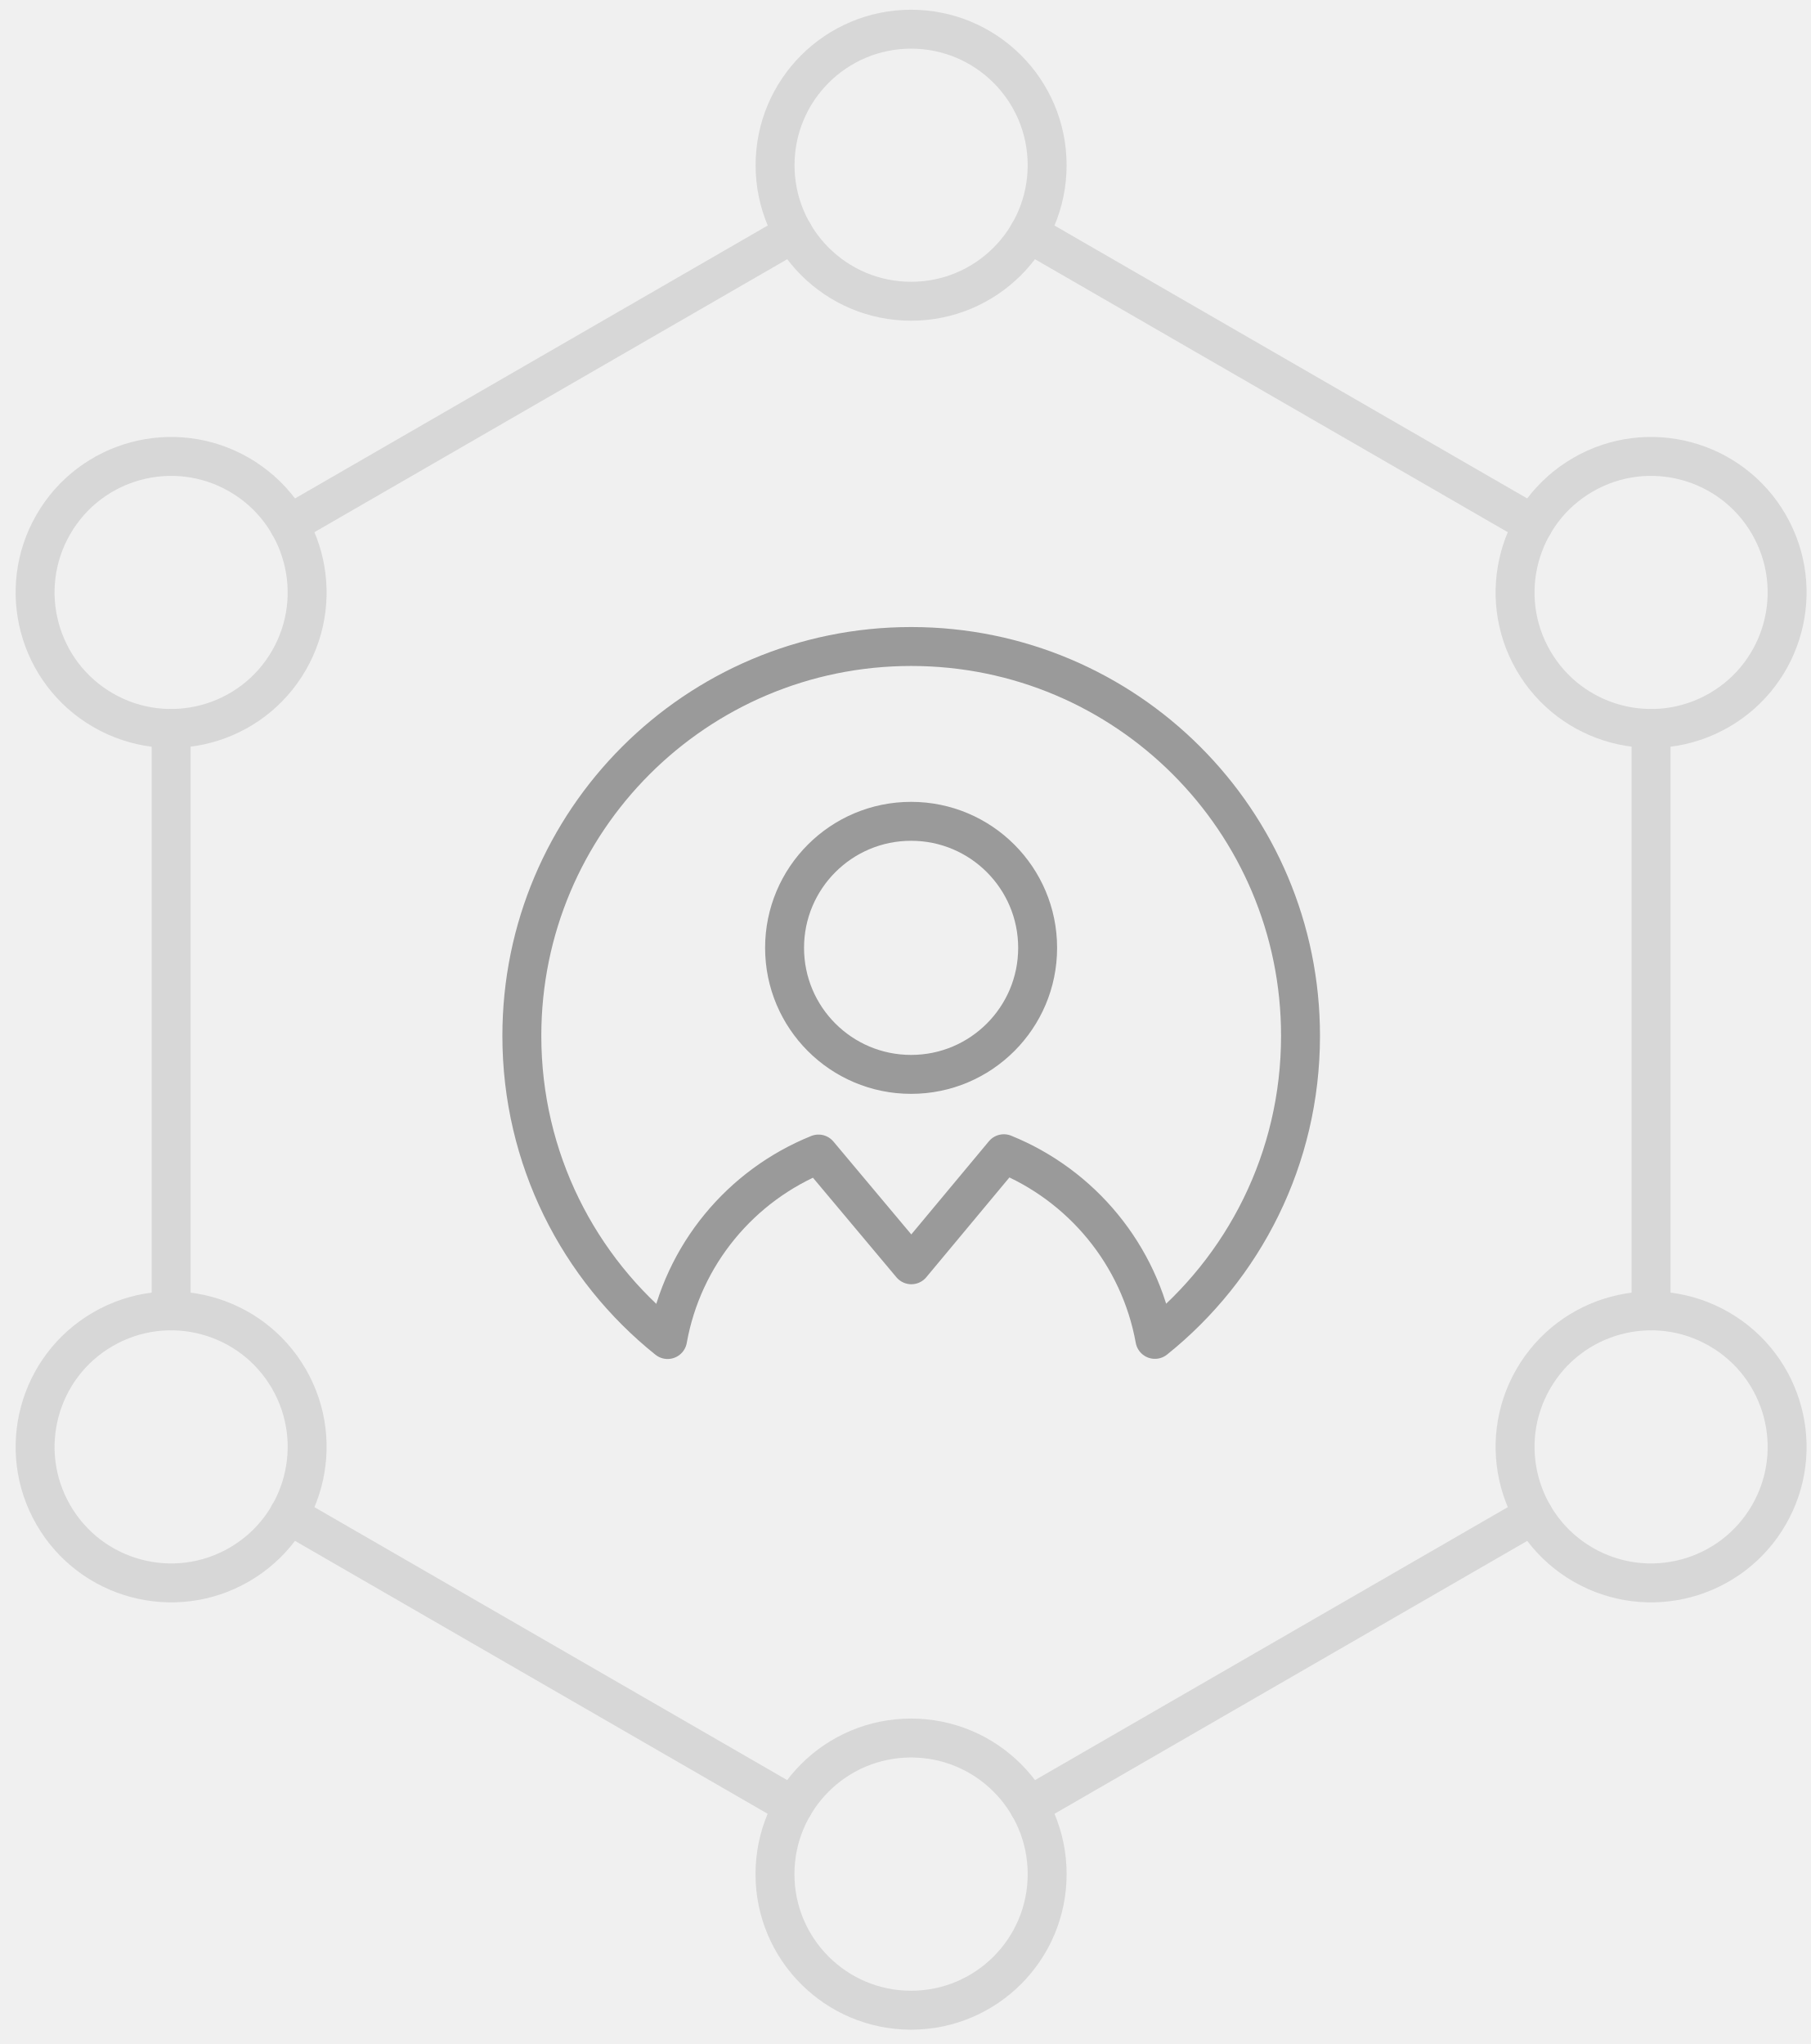
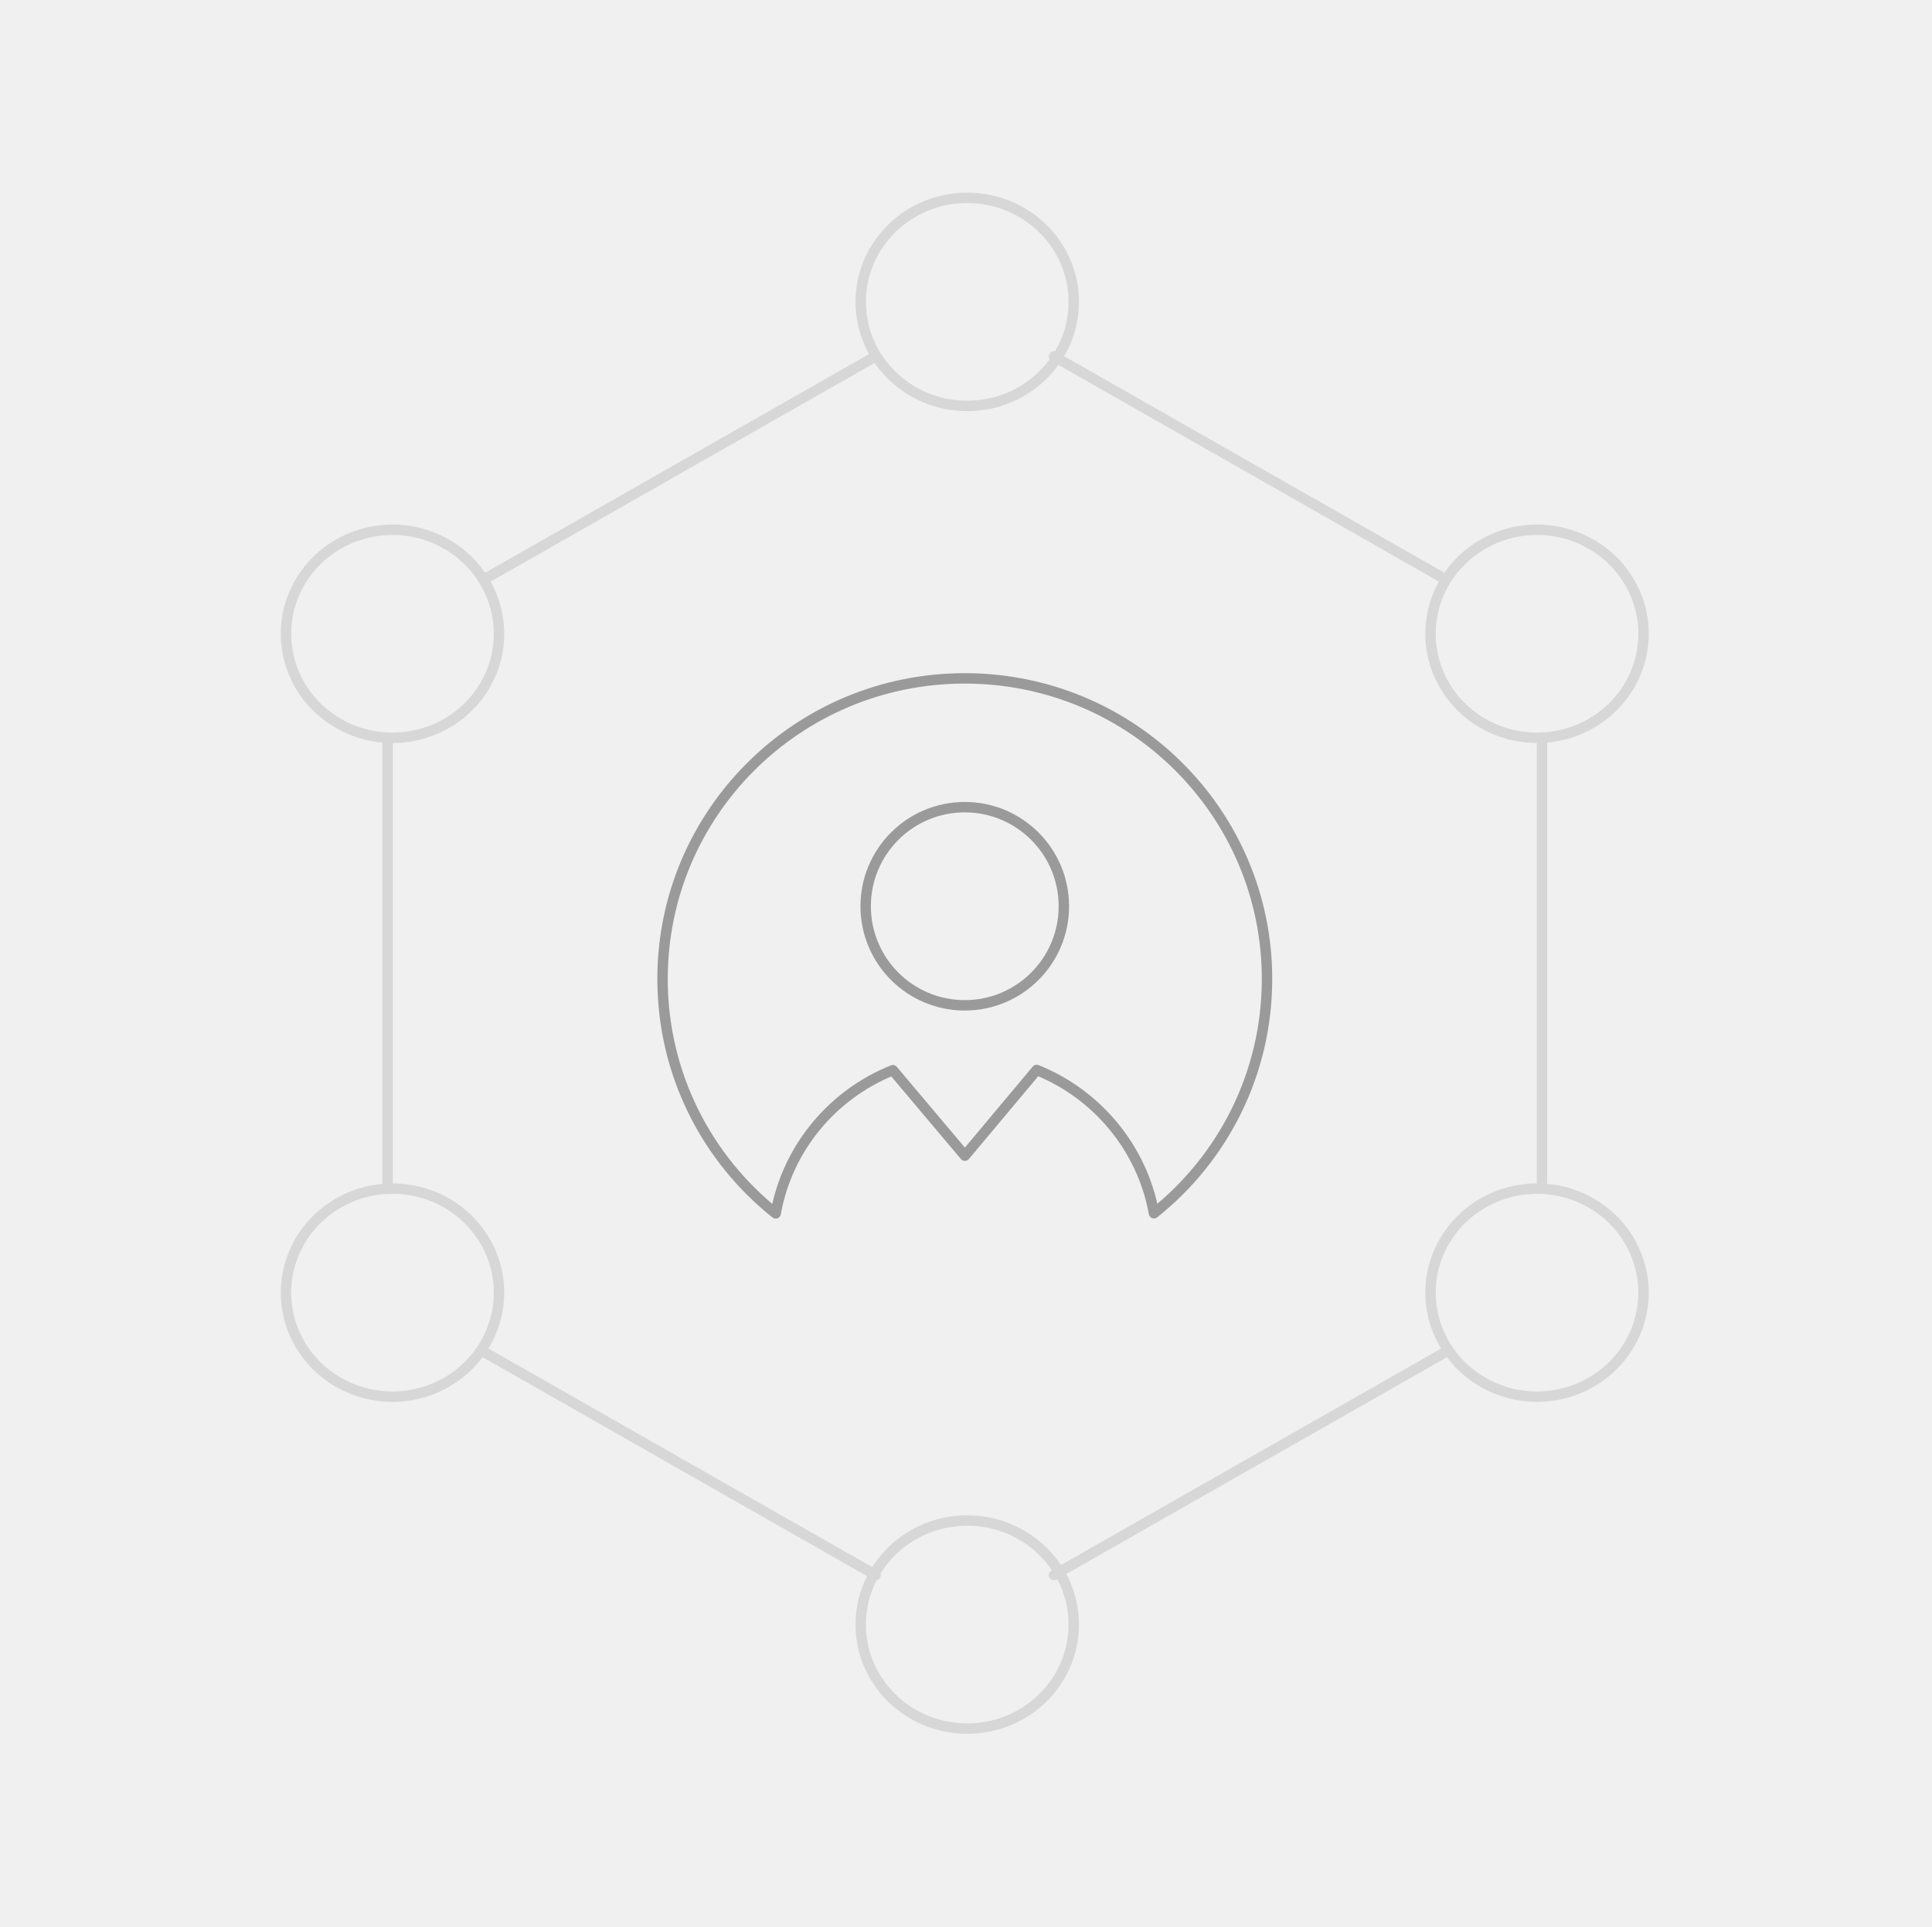
- <svg xmlns="http://www.w3.org/2000/svg" width="93" height="105" viewBox="0 0 93 105" fill="none">
-   <g id="Group 29" opacity="0.4">
-     <path id="Stroke 1" fill-rule="evenodd" clip-rule="evenodd" d="M46.807 33.211C35.758 33.211 26.807 42.163 26.807 53.211C26.807 59.523 29.727 65.155 34.294 68.811C35.071 64.459 38.055 60.891 42.046 59.283L46.815 64.971L51.567 59.267C55.559 60.883 58.542 64.459 59.327 68.803C63.887 65.147 66.807 59.523 66.807 53.211C66.807 42.163 57.855 33.211 46.807 33.211Z" stroke="#1A1A1A" stroke-width="2" stroke-linecap="round" stroke-linejoin="round" />
-     <path id="Stroke 3" fill-rule="evenodd" clip-rule="evenodd" d="M53.303 48.691C53.303 45.101 50.393 42.191 46.803 42.191C43.212 42.191 40.303 45.101 40.303 48.691C40.303 52.281 43.212 55.191 46.803 55.191C50.393 55.191 53.303 52.281 53.303 48.691Z" stroke="#1A1A1A" stroke-width="2" stroke-linecap="round" stroke-linejoin="round" />
-     <path id="Stroke 5" d="M14.836 77.817L40.749 92.778" stroke="#B2B2B2" stroke-width="2" stroke-linecap="round" stroke-linejoin="round" />
-     <path id="Stroke 7" d="M8.791 37.418V67.339" stroke="#B2B2B2" stroke-width="2" stroke-linecap="round" stroke-linejoin="round" />
-     <path id="Stroke 9" d="M84.814 37.418V67.339" stroke="#B2B2B2" stroke-width="2" stroke-linecap="round" stroke-linejoin="round" />
-     <path id="Stroke 11" d="M40.755 11.979L14.838 26.942" stroke="#B2B2B2" stroke-width="2" stroke-linecap="round" stroke-linejoin="round" />
-     <path id="Stroke 13" d="M78.767 26.942L52.852 11.98" stroke="#B2B2B2" stroke-width="2" stroke-linecap="round" stroke-linejoin="round" />
-     <path id="Stroke 15" d="M52.855 92.779L78.767 77.819" stroke="#B2B2B2" stroke-width="2" stroke-linecap="round" stroke-linejoin="round" />
-     <path id="Stroke 17" fill-rule="evenodd" clip-rule="evenodd" d="M53.791 8.487C53.791 4.628 50.661 1.5 46.803 1.5C42.943 1.5 39.815 4.628 39.815 8.487C39.815 12.346 42.943 15.475 46.803 15.475C50.661 15.475 53.791 12.346 53.791 8.487Z" stroke="#B2B2B2" stroke-width="2" stroke-linecap="round" stroke-linejoin="round" />
-     <path id="Stroke 19" fill-rule="evenodd" clip-rule="evenodd" d="M12.284 24.383C8.942 22.454 4.669 23.599 2.74 26.94C0.81 30.282 1.956 34.555 5.298 36.484C8.638 38.413 12.912 37.268 14.841 33.927C16.77 30.585 15.625 26.312 12.284 24.383Z" stroke="#B2B2B2" stroke-width="2" stroke-linecap="round" stroke-linejoin="round" />
-     <path id="Stroke 21" fill-rule="evenodd" clip-rule="evenodd" d="M5.298 68.276C1.956 70.205 0.811 74.478 2.74 77.819C4.669 81.161 8.943 82.306 12.284 80.377C15.625 78.447 16.771 74.175 14.841 70.833C12.912 67.492 8.639 66.347 5.298 68.276Z" stroke="#B2B2B2" stroke-width="2" stroke-linecap="round" stroke-linejoin="round" />
-     <path id="Stroke 23" fill-rule="evenodd" clip-rule="evenodd" d="M39.81 96.273C39.81 100.134 42.941 103.264 46.801 103.264C50.663 103.264 53.792 100.134 53.792 96.273C53.792 92.412 50.663 89.282 46.801 89.282C42.941 89.282 39.81 92.412 39.81 96.273Z" stroke="#B2B2B2" stroke-width="2" stroke-linecap="round" stroke-linejoin="round" />
-     <path id="Stroke 25" fill-rule="evenodd" clip-rule="evenodd" d="M81.323 80.377C84.665 82.306 88.937 81.161 90.867 77.819C92.796 74.478 91.651 70.205 88.309 68.276C84.968 66.347 80.695 67.492 78.765 70.833C76.837 74.175 77.981 78.447 81.323 80.377Z" stroke="#B2B2B2" stroke-width="2" stroke-linecap="round" stroke-linejoin="round" />
-     <path id="Stroke 27" fill-rule="evenodd" clip-rule="evenodd" d="M88.309 36.484C91.651 34.555 92.795 30.282 90.867 26.94C88.937 23.599 84.664 22.454 81.323 24.383C77.981 26.312 76.836 30.585 78.765 33.927C80.695 37.268 84.967 38.413 88.309 36.484Z" stroke="#B2B2B2" stroke-width="2" stroke-linecap="round" stroke-linejoin="round" />
+ <svg xmlns="http://www.w3.org/2000/svg" width="371" height="370" fill="none">
+   <mask id="a" maskUnits="userSpaceOnUse" x="0" y="0" width="371" height="370">
+     <path fill="#fff" d="M.5 0h370v370H.5z" />
+   </mask>
+   <g opacity=".4" stroke-width="2" stroke-linecap="round" stroke-linejoin="round" mask="url(#a)">
+     <path clip-rule="evenodd" d="M185.265 130.291c-32.063 0-58.038 25.839-58.038 57.729 0 18.219 8.473 34.475 21.726 45.028 2.255-12.561 10.915-22.86 22.496-27.502l13.84 16.418 13.79-16.464c11.584 4.665 20.241 14.987 22.519 27.525 13.233-10.553 21.706-26.786 21.706-45.005 0-31.89-25.978-57.729-58.039-57.729z" stroke="#1A1A1A" />
+     <path clip-rule="evenodd" d="M204.293 174.058c0-10.51-8.52-19.029-19.029-19.029-10.513 0-19.03 8.519-19.03 19.029s8.517 19.03 19.03 19.03c10.509 0 19.029-8.52 19.029-19.03z" stroke="#1A1A1A" />
+     <path d="M92.973 259.689l75.165 42.816M74.42 141.709v86.583M296.107 141.709v86.583M168.138 68.447l-75.165 42.815M277.556 111.262l-75.165-42.815M202.391 302.505l75.165-42.816" stroke="#B2B2B2" />
+     <path clip-rule="evenodd" d="M206.194 57.98c0-11.036-9.16-19.98-20.456-19.98-11.3 0-20.457 8.944-20.457 19.98 0 11.034 9.157 19.981 20.457 19.981 11.296 0 20.456-8.947 20.456-19.982zM85.598 104.427c-9.784-5.516-22.293-2.242-27.94 7.312-5.65 9.556-2.295 21.774 7.489 27.29 9.777 5.516 22.29 2.242 27.937-7.311 5.647-9.557 2.295-21.775-7.486-27.291zM65.145 230.97c-9.783 5.516-13.135 17.735-7.488 27.288 5.647 9.557 18.16 12.831 27.94 7.315 9.78-5.519 13.135-17.735 7.485-27.291-5.647-9.554-18.156-12.828-27.936-7.312zM165.281 312.02c0 11.035 9.162 19.98 20.457 19.98 11.3 0 20.456-8.945 20.456-19.98s-9.156-19.981-20.456-19.981c-11.295 0-20.457 8.946-20.457 19.981zM284.929 265.573c9.784 5.516 22.29 2.242 27.94-7.315 5.647-9.553 2.295-21.772-7.489-27.288-9.78-5.516-22.289-2.242-27.939 7.312-5.644 9.556-2.295 21.772 7.488 27.291zM305.382 139.029c9.783-5.516 13.132-17.734 7.488-27.29-5.65-9.554-18.159-12.828-27.939-7.312-9.784 5.516-13.136 17.734-7.489 27.291 5.65 9.553 18.156 12.827 27.94 7.311z" stroke="#B2B2B2" />
  </g>
</svg>
